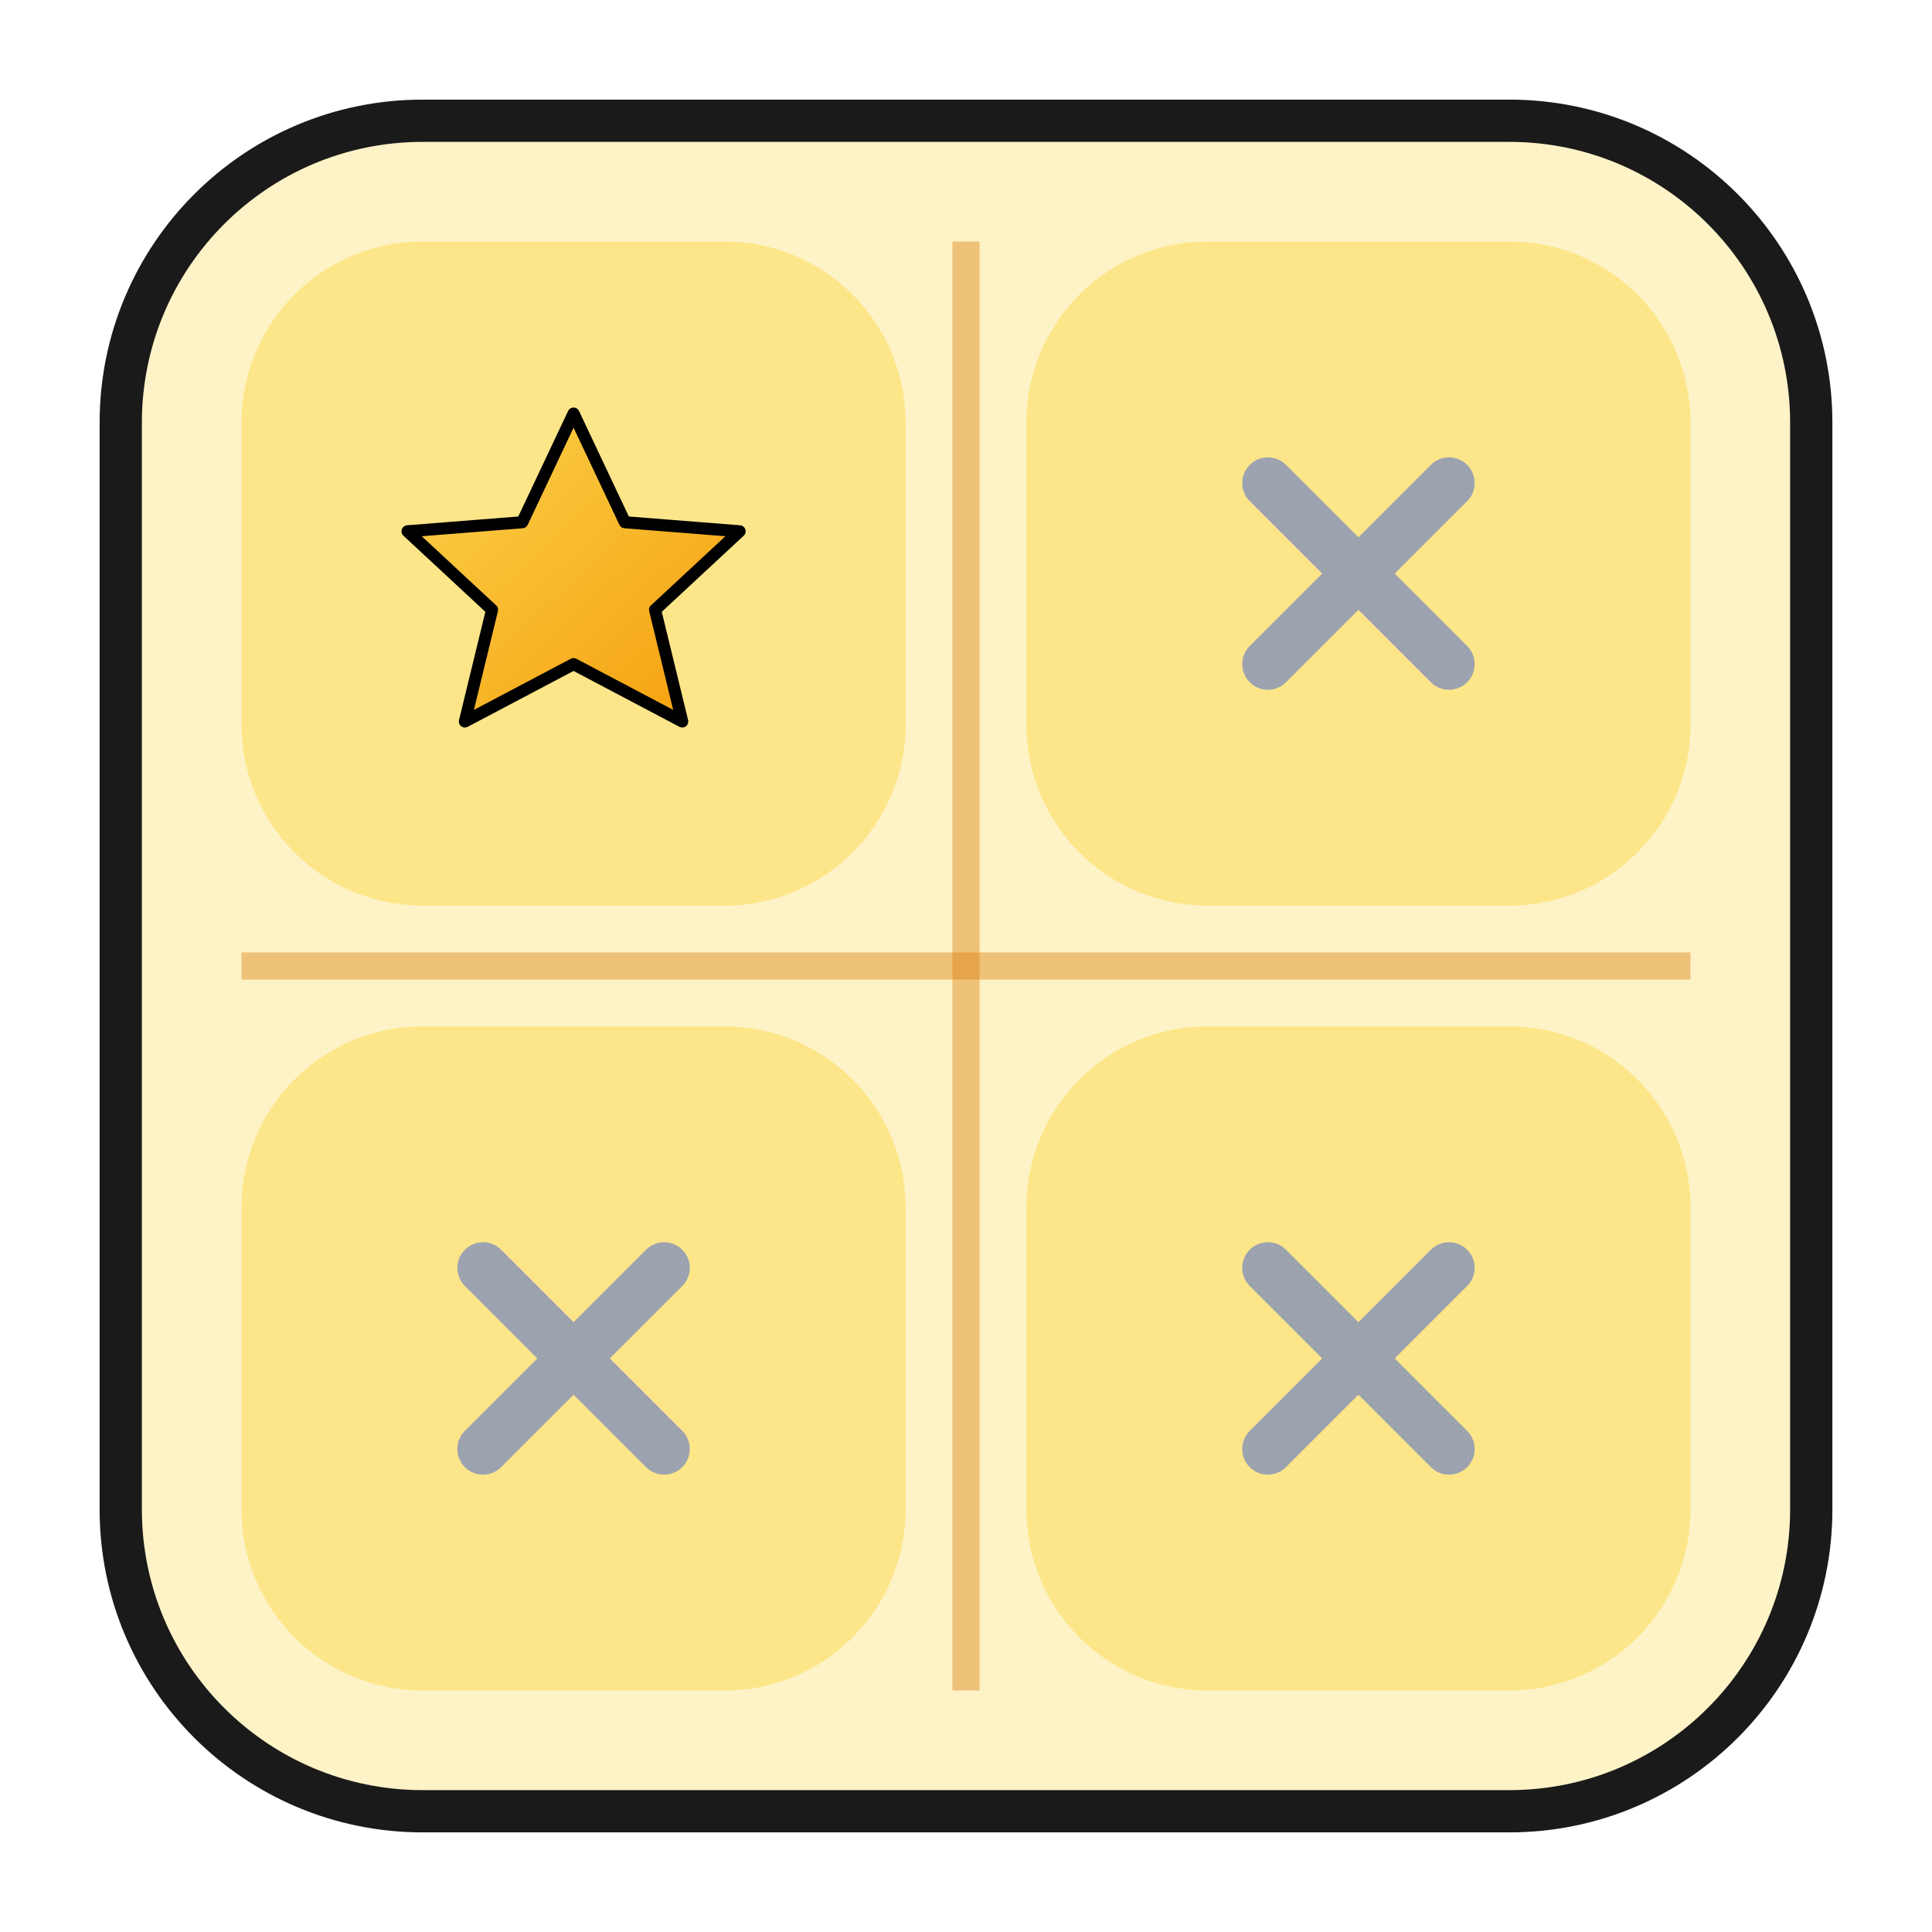
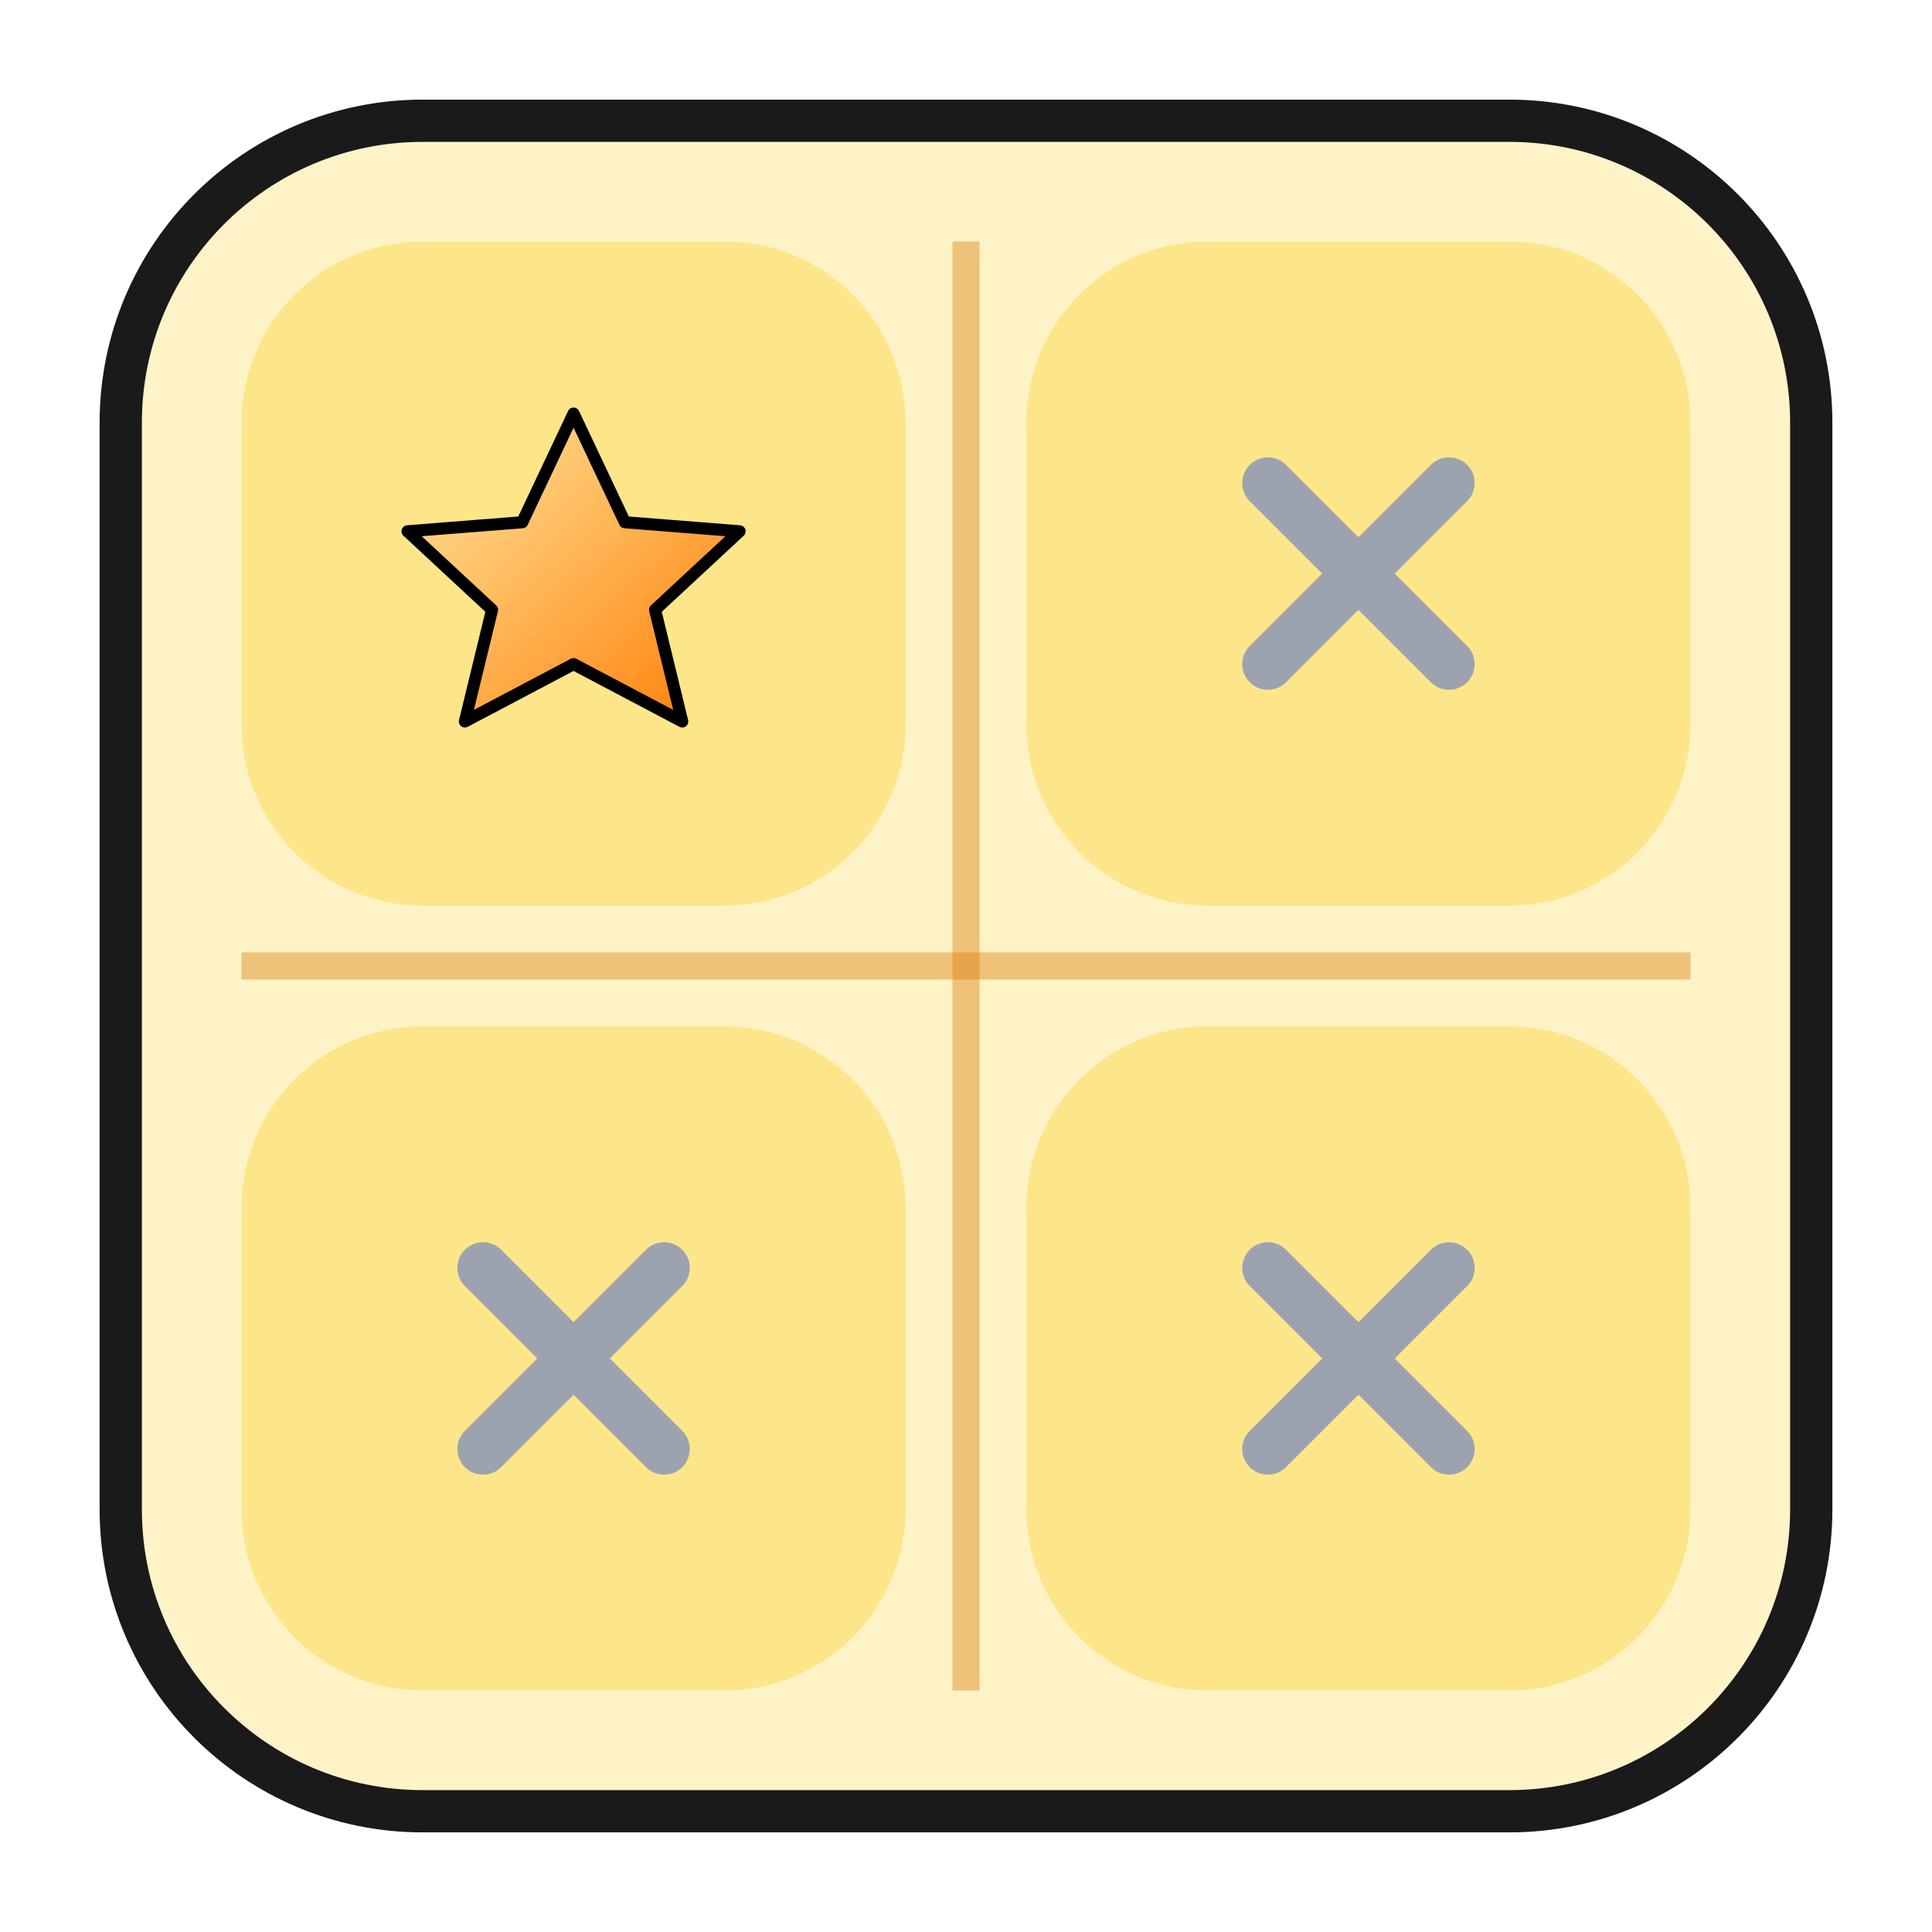
<svg xmlns="http://www.w3.org/2000/svg" viewBox="0 0 64 64">
  <defs>
    <linearGradient id="starGrad" x1="0" y1="0" x2="1" y2="1">
-       <stop offset="0%" stop-color="#FCD34D" />
-       <stop offset="100%" stop-color="#F59E0B" />
+       <stop offset="20%" stop-color="#ffd484" />
+       <stop offset="100%" stop-color="#ff7c02" />
    </linearGradient>
+     <style>
+       .icon {
+         opacity: 1;
+         transition: opacity 0.25s ease;
+       }
+ 
+       /* SHOW = draw lines */
+       .show .line {
+         stroke-dasharray: 20;
+         stroke-dashoffset: 20;
+         animation: draw 0.35s ease forwards;
+       }
+ 
+       .show .line2 {
+         animation-delay: 0.35s;
+       }
+ 
+       /* HIDE = simple fade out */
+       .hide {
+         opacity: 0;
+       }
+ 
+       @keyframes draw {
+         to {
+           stroke-dashoffset: 0;
+         }
+       }
+ 
+       .line {
+         fill: none;
+         stroke: #888;
+         stroke-width: 2.5;
+         stroke-linecap: round;
+       }
+     </style>
  </defs>
  <rect x="4" y="4" width="56" height="56" rx="10" fill="#FEF3C7" stroke="#1a1a1a" stroke-width="1.4" />
  <rect x="8" y="8" width="22" height="22" rx="6" fill="#FDE68A" />
  <rect x="34" y="8" width="22" height="22" rx="6" fill="#FDE68A" />
  <rect x="8" y="34" width="22" height="22" rx="6" fill="#FDE68A" />
  <rect x="34" y="34" width="22" height="22" rx="6" fill="#FDE68A" />
  <line x1="32" y1="8" x2="32" y2="56" stroke="#D97706" stroke-width="0.9" opacity="0.4" />
  <line x1="8" y1="32" x2="56" y2="32" stroke="#D97706" stroke-width="0.9" opacity="0.4" />
  <g transform="translate(19 19)">
    <g>
      <animateTransform attributeName="transform" type="scale" values="0;1.06;1;1.06;1" keyTimes="0;0.18;0.35;0.65;1" dur="2.2s" repeatCount="indefinite" />
      <animateTransform attributeName="transform" additive="sum" type="rotate" values="-18;8;0;6;0" keyTimes="0;0.2;0.38;0.7;1" dur="2.2s" repeatCount="indefinite" />
      <polygon points="0,-5.3 1.7,-1.7 5.5,-1.4 2.7,1.2 3.6,4.9 0,3.0 -3.6,4.9 -2.7,1.2 -5.5,-1.4 -1.7,-1.7" fill="url(#starGrad)" stroke="#000" stroke-width="0.4" stroke-linejoin="round" stroke-linecap="round" />
    </g>
  </g>
+   <g class="icon show">
+     <line class="line" x1="42" y1="16" x2="48" y2="22" />
+     <line class="line line2" x1="48" y1="16" x2="42" y2="22" />
+   </g>
+   <g class="icon show">
+     <line class="line" x1="16" y1="42" x2="22" y2="48" />
+     <line class="line line2" x1="22" y1="42" x2="16" y2="48" />
+   </g>
+   <g class="icon show">
+     <line class="line" x1="42" y1="42" x2="48" y2="48" />
+     <line class="line line2" x1="48" y1="42" x2="42" y2="48" />
+   </g>
  <g stroke="#9CA3AF" stroke-width="1.7" stroke-linecap="round">
    <line x1="42" y1="16" x2="48" y2="22" />
    <line x1="48" y1="16" x2="42" y2="22" />
-     <animate attributeName="opacity" values="0;0;1;1;0" keyTimes="0;0.22;0.22;0.82;1" dur="2.2s" repeatCount="indefinite" />
+     <animate attributeName="opacity" values="0;0;1;1;0" keyTimes="0;0.32;0.52;0.82;1" dur="2.2s" repeatCount="indefinite" />
  </g>
  <g stroke="#9CA3AF" stroke-width="1.7" stroke-linecap="round">
    <line x1="16" y1="42" x2="22" y2="48" />
    <line x1="22" y1="42" x2="16" y2="48" />
-     <animate attributeName="opacity" values="0;0;1;1;0" keyTimes="0;0.22;0.22;0.82;1" dur="2.2s" repeatCount="indefinite" />
+     <animate attributeName="opacity" values="0;0;1;1;0" keyTimes="0;0.22;0.52;0.82;1" dur="2.2s" repeatCount="indefinite" />
  </g>
  <g stroke="#9CA3AF" stroke-width="1.7" stroke-linecap="round">
    <line x1="42" y1="42" x2="48" y2="48" />
    <line x1="48" y1="42" x2="42" y2="48" />
-     <animate attributeName="opacity" values="0;0;1;1;0" keyTimes="0;0.22;0.22;0.82;1" dur="2.2s" repeatCount="indefinite" />
+     <animate attributeName="opacity" values="0;0;1;1;0" keyTimes="0;0.22;0.52;0.82;1" dur="2.2s" repeatCount="indefinite" />
  </g>
</svg>
